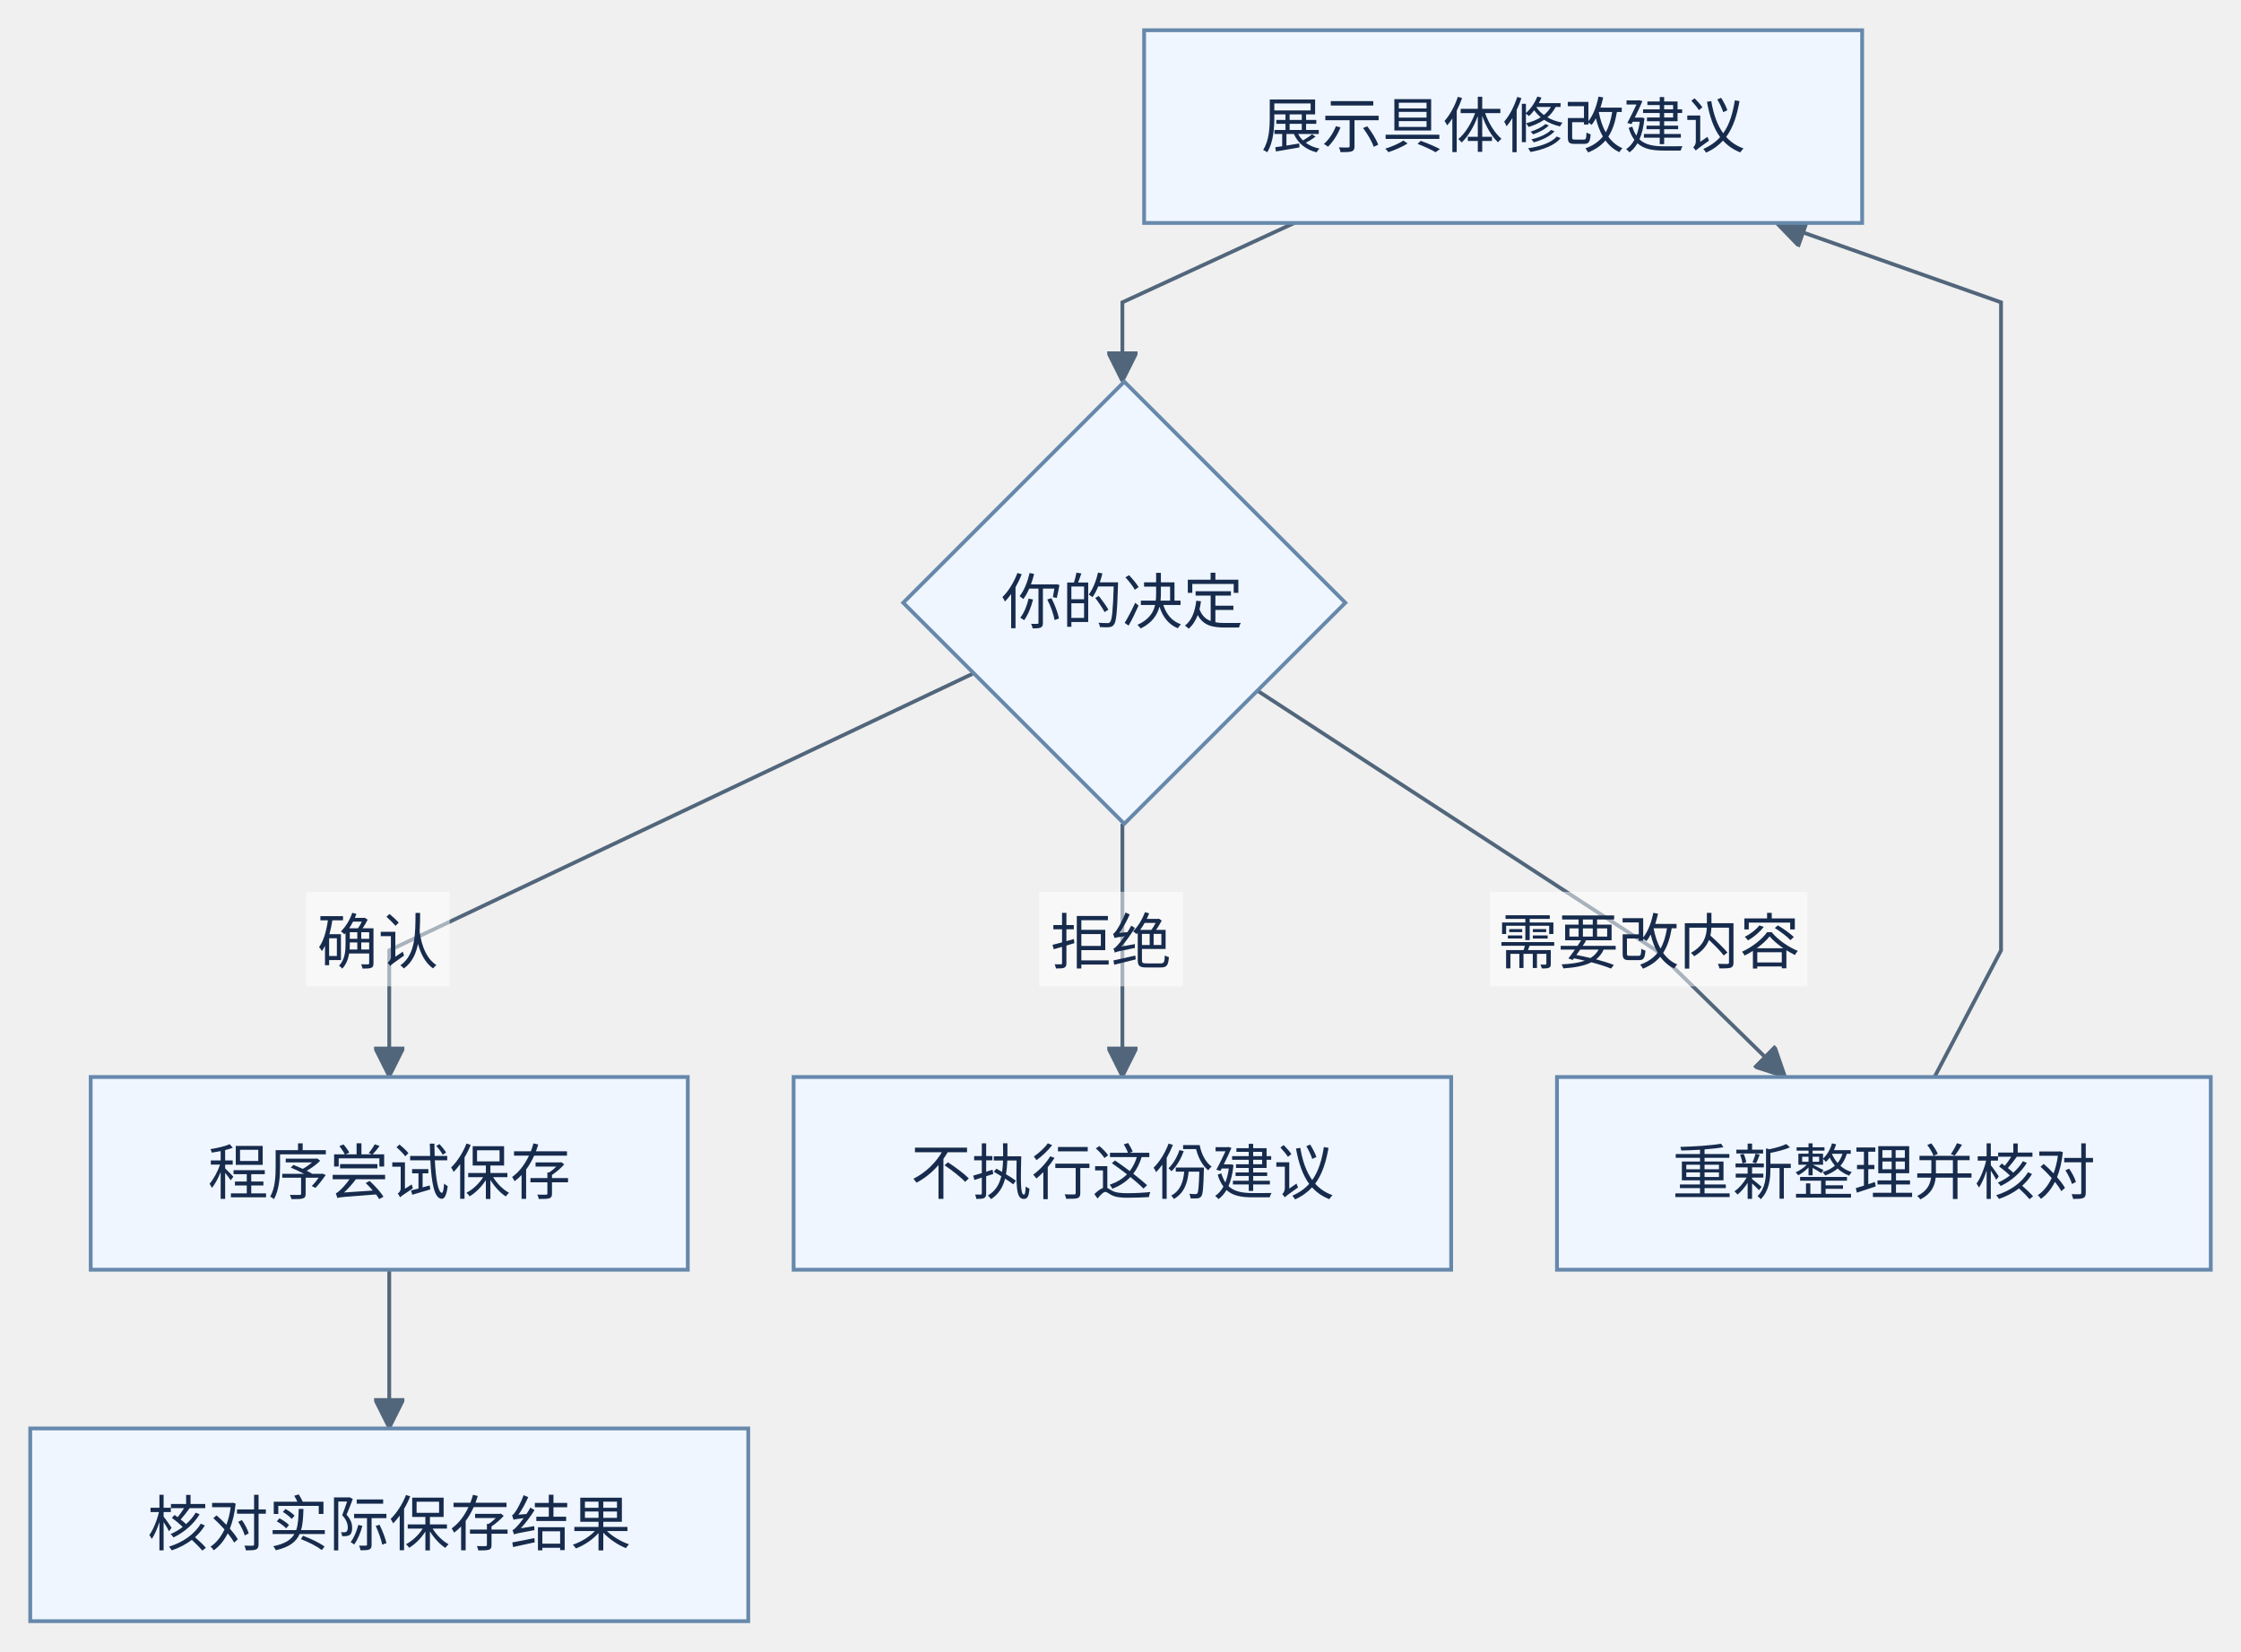
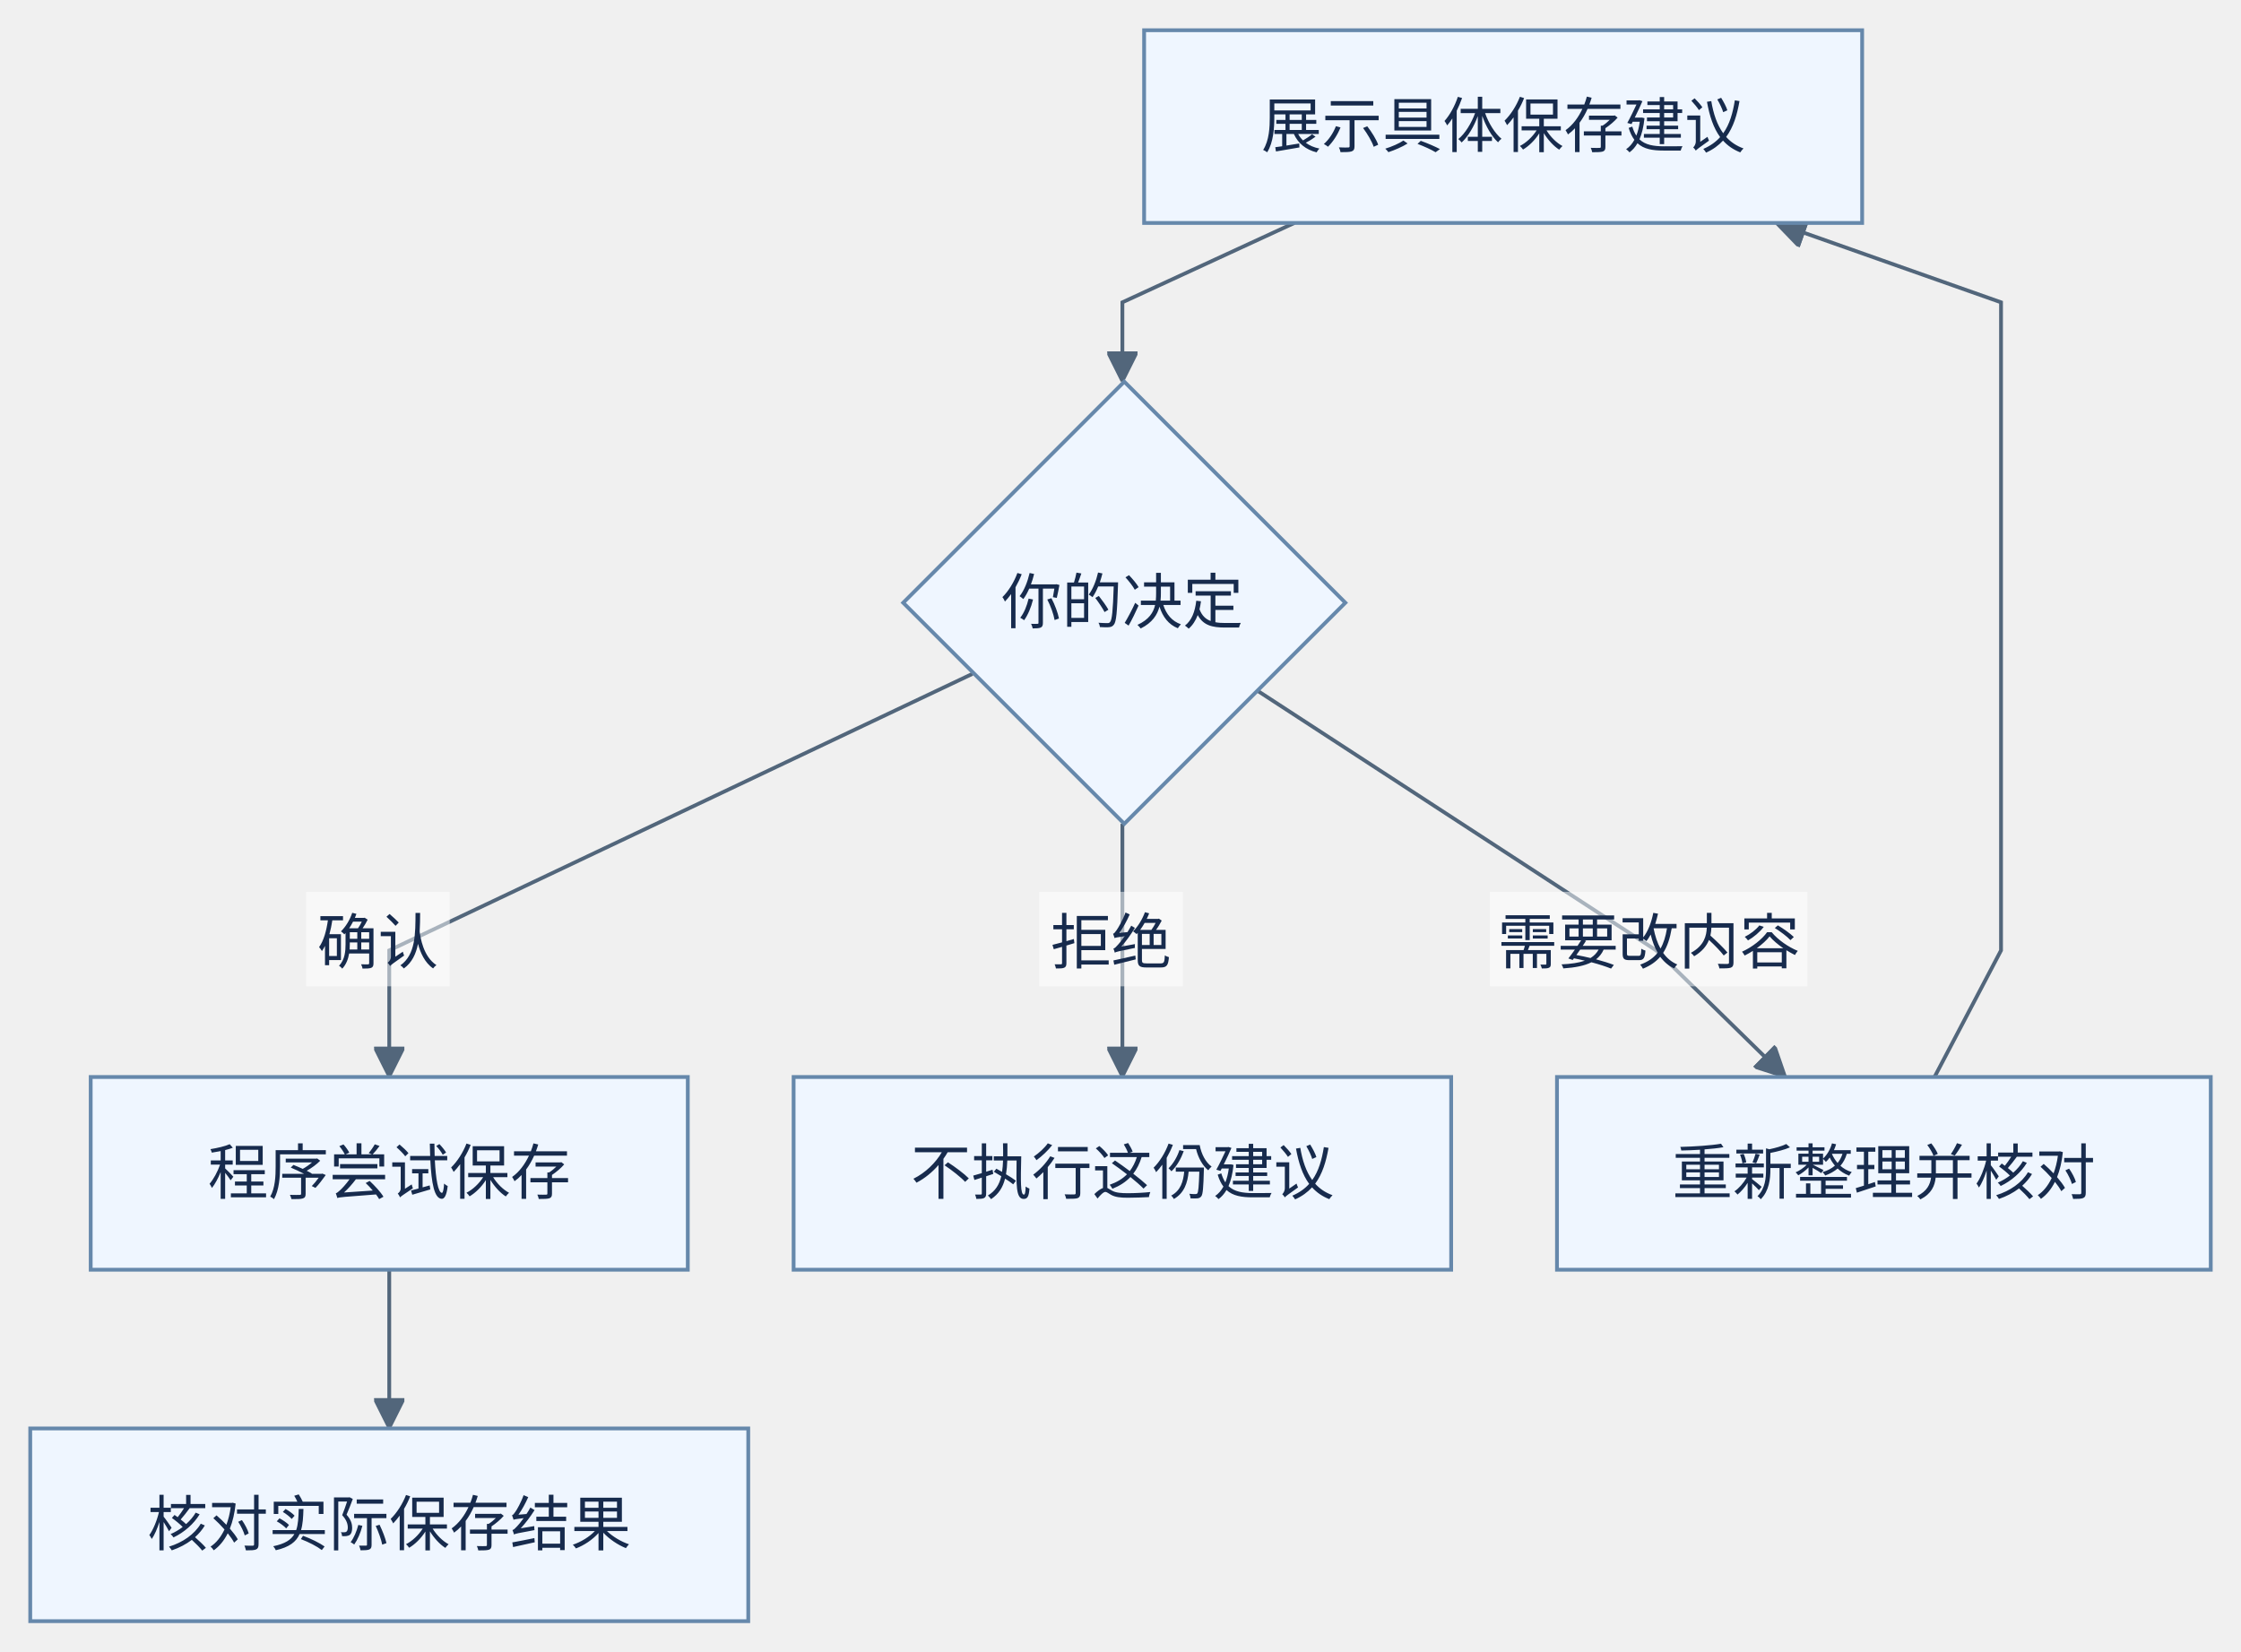
<svg xmlns="http://www.w3.org/2000/svg" id="basic-03-1" width="593" class="flowchart" height="437" viewBox="0 0 593 437" role="graphics-document document" aria-roledescription="flowchart-v2" aria-labelledby="basic-03-1-title" style="background-color: rgb(255, 255, 255);">
  <style>#basic-03-1{font-family:Microsoft YaHei,Arial,sans-serif;font-size:16px;fill:#172b4d;}@keyframes edge-animation-frame{from{stroke-dashoffset:0;}}@keyframes dash{to{stroke-dashoffset:0;}}#basic-03-1 .edge-animation-slow{stroke-dasharray:9,5!important;stroke-dashoffset:900;animation:dash 50s linear infinite;stroke-linecap:round;}#basic-03-1 .edge-animation-fast{stroke-dasharray:9,5!important;stroke-dashoffset:900;animation:dash 20s linear infinite;stroke-linecap:round;}#basic-03-1 .error-icon{fill:#fff8e7;}#basic-03-1 .error-text{fill:#000718;stroke:#000718;}#basic-03-1 .edge-thickness-normal{stroke-width:1px;}#basic-03-1 .edge-thickness-thick{stroke-width:3.5px;}#basic-03-1 .edge-pattern-solid{stroke-dasharray:0;}#basic-03-1 .edge-thickness-invisible{stroke-width:0;fill:none;}#basic-03-1 .edge-pattern-dashed{stroke-dasharray:3;}#basic-03-1 .edge-pattern-dotted{stroke-dasharray:2;}#basic-03-1 .marker{fill:#52667b;stroke:#52667b;}#basic-03-1 .marker.cross{stroke:#52667b;}#basic-03-1 svg{font-family:Microsoft YaHei,Arial,sans-serif;font-size:16px;}#basic-03-1 p{margin:0;}#basic-03-1 .label{font-family:Microsoft YaHei,Arial,sans-serif;color:#172b4d;}#basic-03-1 .cluster-label text{fill:#000718;}#basic-03-1 .cluster-label span{color:#000718;}#basic-03-1 .cluster-label span p{background-color:transparent;}#basic-03-1 .label text,#basic-03-1 span{fill:#172b4d;color:#172b4d;}#basic-03-1 .node rect,#basic-03-1 .node circle,#basic-03-1 .node ellipse,#basic-03-1 .node polygon,#basic-03-1 .node path{fill:#eff6ff;stroke:#6688ab;stroke-width:1px;}#basic-03-1 .rough-node .label text,#basic-03-1 .node .label text,#basic-03-1 .image-shape .label,#basic-03-1 .icon-shape .label{text-anchor:middle;}#basic-03-1 .node .katex path{fill:#000;stroke:#000;stroke-width:1px;}#basic-03-1 .rough-node .label,#basic-03-1 .node .label,#basic-03-1 .image-shape .label,#basic-03-1 .icon-shape .label{text-align:center;}#basic-03-1 .node.clickable{cursor:pointer;}#basic-03-1 .root .anchor path{fill:#52667b!important;stroke-width:0;stroke:#52667b;}#basic-03-1 .arrowheadPath{fill:#000000;}#basic-03-1 .edgePath .path{stroke:#52667b;stroke-width:2.0px;}#basic-03-1 .flowchart-link{stroke:#52667b;fill:none;}#basic-03-1 .edgeLabel{background-color:#ffffff;text-align:center;}#basic-03-1 .edgeLabel p{background-color:#ffffff;}#basic-03-1 .edgeLabel rect{opacity:0.5;background-color:#ffffff;fill:#ffffff;}#basic-03-1 .labelBkg{background-color:rgba(255, 255, 255, 0.5);}#basic-03-1 .cluster rect{fill:#fff8e7;stroke:hsl(42.5, 60%, 85.294%);stroke-width:1px;}#basic-03-1 .cluster text{fill:#000718;}#basic-03-1 .cluster span{color:#000718;}#basic-03-1 div.mermaidTooltip{position:absolute;text-align:center;max-width:200px;padding:2px;font-family:Microsoft YaHei,Arial,sans-serif;font-size:12px;background:#fff8e7;border:1px solid hsl(42.5, 60%, 85.294%);border-radius:2px;pointer-events:none;z-index:100;}#basic-03-1 .flowchartTitleText{text-anchor:middle;font-size:18px;fill:#172b4d;}#basic-03-1 rect.text{fill:none;stroke-width:0;}#basic-03-1 .icon-shape,#basic-03-1 .image-shape{background-color:#ffffff;text-align:center;}#basic-03-1 .icon-shape p,#basic-03-1 .image-shape p{background-color:#ffffff;padding:2px;}#basic-03-1 .icon-shape rect,#basic-03-1 .image-shape rect{opacity:0.5;background-color:#ffffff;fill:#ffffff;}#basic-03-1 .label-icon{display:inline-block;height:1em;overflow:visible;vertical-align:-0.125em;}#basic-03-1 .node .label-icon path{fill:currentColor;stroke:revert;stroke-width:revert;}#basic-03-1 :root{--mermaid-font-family:Microsoft YaHei,Arial,sans-serif;}</style>
  <g>
    <marker id="basic-03-1_flowchart-v2-pointEnd" class="marker flowchart-v2" viewBox="0 0 10 10" refX="5" refY="5" markerUnits="userSpaceOnUse" markerWidth="8" markerHeight="8" orient="auto">
      <path d="M 0 0 L 10 5 L 0 10 z" class="arrowMarkerPath" style="stroke-width: 1; stroke-dasharray: 1, 0;" />
    </marker>
    <marker id="basic-03-1_flowchart-v2-pointStart" class="marker flowchart-v2" viewBox="0 0 10 10" refX="4.5" refY="5" markerUnits="userSpaceOnUse" markerWidth="8" markerHeight="8" orient="auto">
      <path d="M 0 5 L 10 10 L 10 0 z" class="arrowMarkerPath" style="stroke-width: 1; stroke-dasharray: 1, 0;" />
    </marker>
    <marker id="basic-03-1_flowchart-v2-circleEnd" class="marker flowchart-v2" viewBox="0 0 10 10" refX="11" refY="5" markerUnits="userSpaceOnUse" markerWidth="11" markerHeight="11" orient="auto">
      <circle cx="5" cy="5" r="5" class="arrowMarkerPath" style="stroke-width: 1; stroke-dasharray: 1, 0;" />
    </marker>
    <marker id="basic-03-1_flowchart-v2-circleStart" class="marker flowchart-v2" viewBox="0 0 10 10" refX="-1" refY="5" markerUnits="userSpaceOnUse" markerWidth="11" markerHeight="11" orient="auto">
      <circle cx="5" cy="5" r="5" class="arrowMarkerPath" style="stroke-width: 1; stroke-dasharray: 1, 0;" />
    </marker>
    <marker id="basic-03-1_flowchart-v2-crossEnd" class="marker cross flowchart-v2" viewBox="0 0 11 11" refX="12" refY="5.2" markerUnits="userSpaceOnUse" markerWidth="11" markerHeight="11" orient="auto">
      <path d="M 1,1 l 9,9 M 10,1 l -9,9" class="arrowMarkerPath" style="stroke-width: 2; stroke-dasharray: 1, 0;" />
    </marker>
    <marker id="basic-03-1_flowchart-v2-crossStart" class="marker cross flowchart-v2" viewBox="0 0 11 11" refX="-1" refY="5.2" markerUnits="userSpaceOnUse" markerWidth="11" markerHeight="11" orient="auto">
      <path d="M 1,1 l 9,9 M 10,1 l -9,9" class="arrowMarkerPath" style="stroke-width: 2; stroke-dasharray: 1, 0;" />
    </marker>
    <g class="root">
      <g class="clusters" />
      <g class="edgePaths">
        <path d="M342.5,59L297,80L297,97" id="L_proposal_choice_0" class="edge-thickness-normal edge-pattern-solid edge-thickness-normal edge-pattern-solid flowchart-link" style=";" data-edge="true" data-et="edge" data-id="L_proposal_choice_0" data-points="W3sieCI6MzQyLjUsInkiOjU5fSx7IngiOjI5NywieSI6ODB9LHsieCI6Mjk3LCJ5IjoxMDF9XQ==" marker-end="url(#basic-03-1_flowchart-v2-pointEnd)" />
        <path d="M257.318,178.318L103,251.5L103,281" id="L_choice_attempt_0" class="edge-thickness-normal edge-pattern-solid edge-thickness-normal edge-pattern-solid flowchart-link" style=";" data-edge="true" data-et="edge" data-id="L_choice_attempt_0" data-points="W3sieCI6MjU3LjMxODE4MTgxODE4MTgsInkiOjE3OC4zMTgxODE4MTgxODE4fSx7IngiOjEwMywieSI6MjUxLjV9LHsieCI6MTAzLCJ5IjoyODV9XQ==" marker-end="url(#basic-03-1_flowchart-v2-pointEnd)" />
        <path d="M103,336L103,357L103,374" id="L_attempt_result_0" class="edge-thickness-normal edge-pattern-solid edge-thickness-normal edge-pattern-solid flowchart-link" style=";" data-edge="true" data-et="edge" data-id="L_attempt_result_0" data-points="W3sieCI6MTAzLCJ5IjozMzZ9LHsieCI6MTAzLCJ5IjozNTd9LHsieCI6MTAzLCJ5IjozNzh9XQ==" marker-end="url(#basic-03-1_flowchart-v2-pointEnd)" />
        <path d="M297,218L297,251.5L297,281" id="L_choice_keep_0" class="edge-thickness-normal edge-pattern-solid edge-thickness-normal edge-pattern-solid flowchart-link" style=";" data-edge="true" data-et="edge" data-id="L_choice_keep_0" data-points="W3sieCI6Mjk3LCJ5IjoyMTh9LHsieCI6Mjk3LCJ5IjoyNTEuNX0seyJ4IjoyOTcsInkiOjI4NX1d" marker-end="url(#basic-03-1_flowchart-v2-pointEnd)" />
        <path d="M332.426,182.574L438.25,251.5L469.602,282.201" id="L_choice_revise_0" class="edge-thickness-normal edge-pattern-solid edge-thickness-normal edge-pattern-solid flowchart-link" style=";" data-edge="true" data-et="edge" data-id="L_choice_revise_0" data-points="W3sieCI6MzMyLjQyNjA0NTAxNjA3NzIsInkiOjE4Mi41NzM5NTQ5ODM5MjI4Mn0seyJ4Ijo0MzguMjUsInkiOjI1MS41fSx7IngiOjQ3Mi40NTk3NDU3NjI3MTE4NiwieSI6Mjg1fV0=" marker-end="url(#basic-03-1_flowchart-v2-pointEnd)" />
        <path d="M511.898,285L529.5,251.5L529.5,159.5L529.5,80L473.772,60.331" id="L_revise_proposal_0" class="edge-thickness-normal edge-pattern-solid edge-thickness-normal edge-pattern-solid flowchart-link" style=";" data-edge="true" data-et="edge" data-id="L_revise_proposal_0" data-points="W3sieCI6NTExLjg5ODMwNTA4NDc0NTc0LCJ5IjoyODV9LHsieCI6NTI5LjUsInkiOjI1MS41fSx7IngiOjUyOS41LCJ5IjoxNTkuNX0seyJ4Ijo1MjkuNSwieSI6ODB9LHsieCI6NDcwLCJ5Ijo1OX1d" marker-end="url(#basic-03-1_flowchart-v2-pointEnd)" />
      </g>
      <g class="edgeLabels">
        <g>
          <rect class="background" style="stroke: none" />
        </g>
        <g>
          <rect class="background" style="stroke: none" />
        </g>
        <g>
          <rect class="background" style="stroke: none" />
        </g>
        <g class="edgeLabel">
          <g class="label" data-id="L_proposal_choice_0" transform="translate(0, 0)">
            <text y="-10.1">
              <tspan class="text-outer-tspan" x="0" y="-0.1em" dy="1.1em" />
            </text>
          </g>
        </g>
        <g class="edgeLabel" transform="translate(103, 251.5)">
          <g class="label" data-id="L_choice_attempt_0" transform="translate(-19, -12.5)">
            <g>
              <rect class="background" style="" x="-3" y="-3" width="38" height="25" />
              <text y="-10.1" style="">
                <tspan class="text-outer-tspan" x="0" y="-0.1em" dy="1.1em">
                  <tspan font-style="normal" class="text-inner-tspan" font-weight="normal">确认</tspan>
                </tspan>
              </text>
            </g>
          </g>
        </g>
        <g class="edgeLabel">
          <g class="label" data-id="L_attempt_result_0" transform="translate(0, 0)">
            <text y="-10.1">
              <tspan class="text-outer-tspan" x="0" y="-0.1em" dy="1.1em" />
            </text>
          </g>
        </g>
        <g class="edgeLabel" transform="translate(297, 251.5)">
          <g class="label" data-id="L_choice_keep_0" transform="translate(-19, -12.5)">
            <g>
              <rect class="background" style="" x="-3" y="-3" width="38" height="25" />
              <text y="-10.1" style="">
                <tspan class="text-outer-tspan" x="0" y="-0.1em" dy="1.1em">
                  <tspan font-style="normal" class="text-inner-tspan" font-weight="normal">拒绝</tspan>
                </tspan>
              </text>
            </g>
          </g>
        </g>
        <g class="edgeLabel" transform="translate(438.25, 251.5)">
          <g class="label" data-id="L_choice_revise_0" transform="translate(-42, -12.5)">
            <g>
              <rect class="background" style="" x="-2" y="-3" width="84" height="25" />
              <text y="-10.1" style="">
                <tspan class="text-outer-tspan" x="0" y="-0.1em" dy="1.1em">
                  <tspan font-style="normal" class="text-inner-tspan" font-weight="normal">需要改内容</tspan>
                </tspan>
              </text>
            </g>
          </g>
        </g>
        <g class="edgeLabel">
          <g class="label" data-id="L_revise_proposal_0" transform="translate(0, 0)">
            <text y="-10.1">
              <tspan class="text-outer-tspan" x="0" y="-0.1em" dy="1.1em" />
            </text>
          </g>
        </g>
      </g>
      <g class="nodes">
        <g class="node default" id="flowchart-proposal-0" transform="translate(397.75, 33.5)">
          <rect class="basic label-container" style="" x="-95" y="-25.5" width="190" height="51" />
          <g class="label" style="" transform="translate(0, -10.5)">
            <rect />
            <g>
              <rect class="background" style="stroke: none" />
              <text y="-10.1" style="">
                <tspan class="text-outer-tspan" x="0" y="-0.1em" dy="1.1em">
-                   <tspan font-style="normal" class="text-inner-tspan" font-weight="normal">展示具体修改建议</tspan>
+                   <tspan font-style="normal" class="text-inner-tspan" font-weight="normal">展示具体保存建议</tspan>
                </tspan>
              </text>
            </g>
          </g>
        </g>
        <g class="node default" id="flowchart-choice-1" transform="translate(297, 159.5)">
          <polygon points="58.5,0 117,-58.5 58.5,-117 0,-58.5" class="label-container" transform="translate(-58, 58.5)" />
          <g class="label" style="" transform="translate(0, -10.5)">
            <rect />
            <g>
              <rect class="background" style="stroke: none" />
              <text y="-10.1" style="">
                <tspan class="text-outer-tspan" x="0" y="-0.1em" dy="1.1em">
                  <tspan font-style="normal" class="text-inner-tspan" font-weight="normal">你的决定</tspan>
                </tspan>
              </text>
            </g>
          </g>
        </g>
        <g class="node default" id="flowchart-attempt-3" transform="translate(103, 310.5)">
          <rect class="basic label-container" style="" x="-79" y="-25.5" width="158" height="51" />
          <g class="label" style="" transform="translate(0, -10.5)">
            <rect />
            <g>
              <rect class="background" style="stroke: none" />
              <text y="-10.1" style="">
                <tspan class="text-outer-tspan" x="0" y="-0.1em" dy="1.1em">
                  <tspan font-style="normal" class="text-inner-tspan" font-weight="normal">程序尝试保存</tspan>
                </tspan>
              </text>
            </g>
          </g>
        </g>
        <g class="node default" id="flowchart-result-5" transform="translate(103, 403.5)">
          <rect class="basic label-container" style="" x="-95" y="-25.5" width="190" height="51" />
          <g class="label" style="" transform="translate(0, -10.5)">
            <rect />
            <g>
              <rect class="background" style="stroke: none" />
              <text y="-10.1" style="">
                <tspan class="text-outer-tspan" x="0" y="-0.1em" dy="1.1em">
                  <tspan font-style="normal" class="text-inner-tspan" font-weight="normal">核对实际保存结果</tspan>
                </tspan>
              </text>
            </g>
          </g>
        </g>
        <g class="node default" id="flowchart-keep-7" transform="translate(297, 310.5)">
          <rect class="basic label-container" style="" x="-87" y="-25.5" width="174" height="51" />
          <g class="label" style="" transform="translate(0, -10.5)">
            <rect />
            <g>
              <rect class="background" style="stroke: none" />
              <text y="-10.1" style="">
                <tspan class="text-outer-tspan" x="0" y="-0.1em" dy="1.1em">
                  <tspan font-style="normal" class="text-inner-tspan" font-weight="normal">不执行这份建议</tspan>
                </tspan>
              </text>
            </g>
          </g>
        </g>
        <g class="node default" id="flowchart-revise-9" transform="translate(498.5, 310.5)">
          <rect class="basic label-container" style="" x="-86.5" y="-25.5" width="173" height="51" />
          <g class="label" style="" transform="translate(0, -10.5)">
            <rect />
            <g>
              <rect class="background" style="stroke: none" />
              <text y="-10.1" style="">
                <tspan class="text-outer-tspan" x="0" y="-0.1em" dy="1.1em">
                  <tspan font-style="normal" class="text-inner-tspan" font-weight="normal">重新整理并核对</tspan>
                </tspan>
              </text>
            </g>
          </g>
        </g>
      </g>
    </g>
  </g>
</svg>
